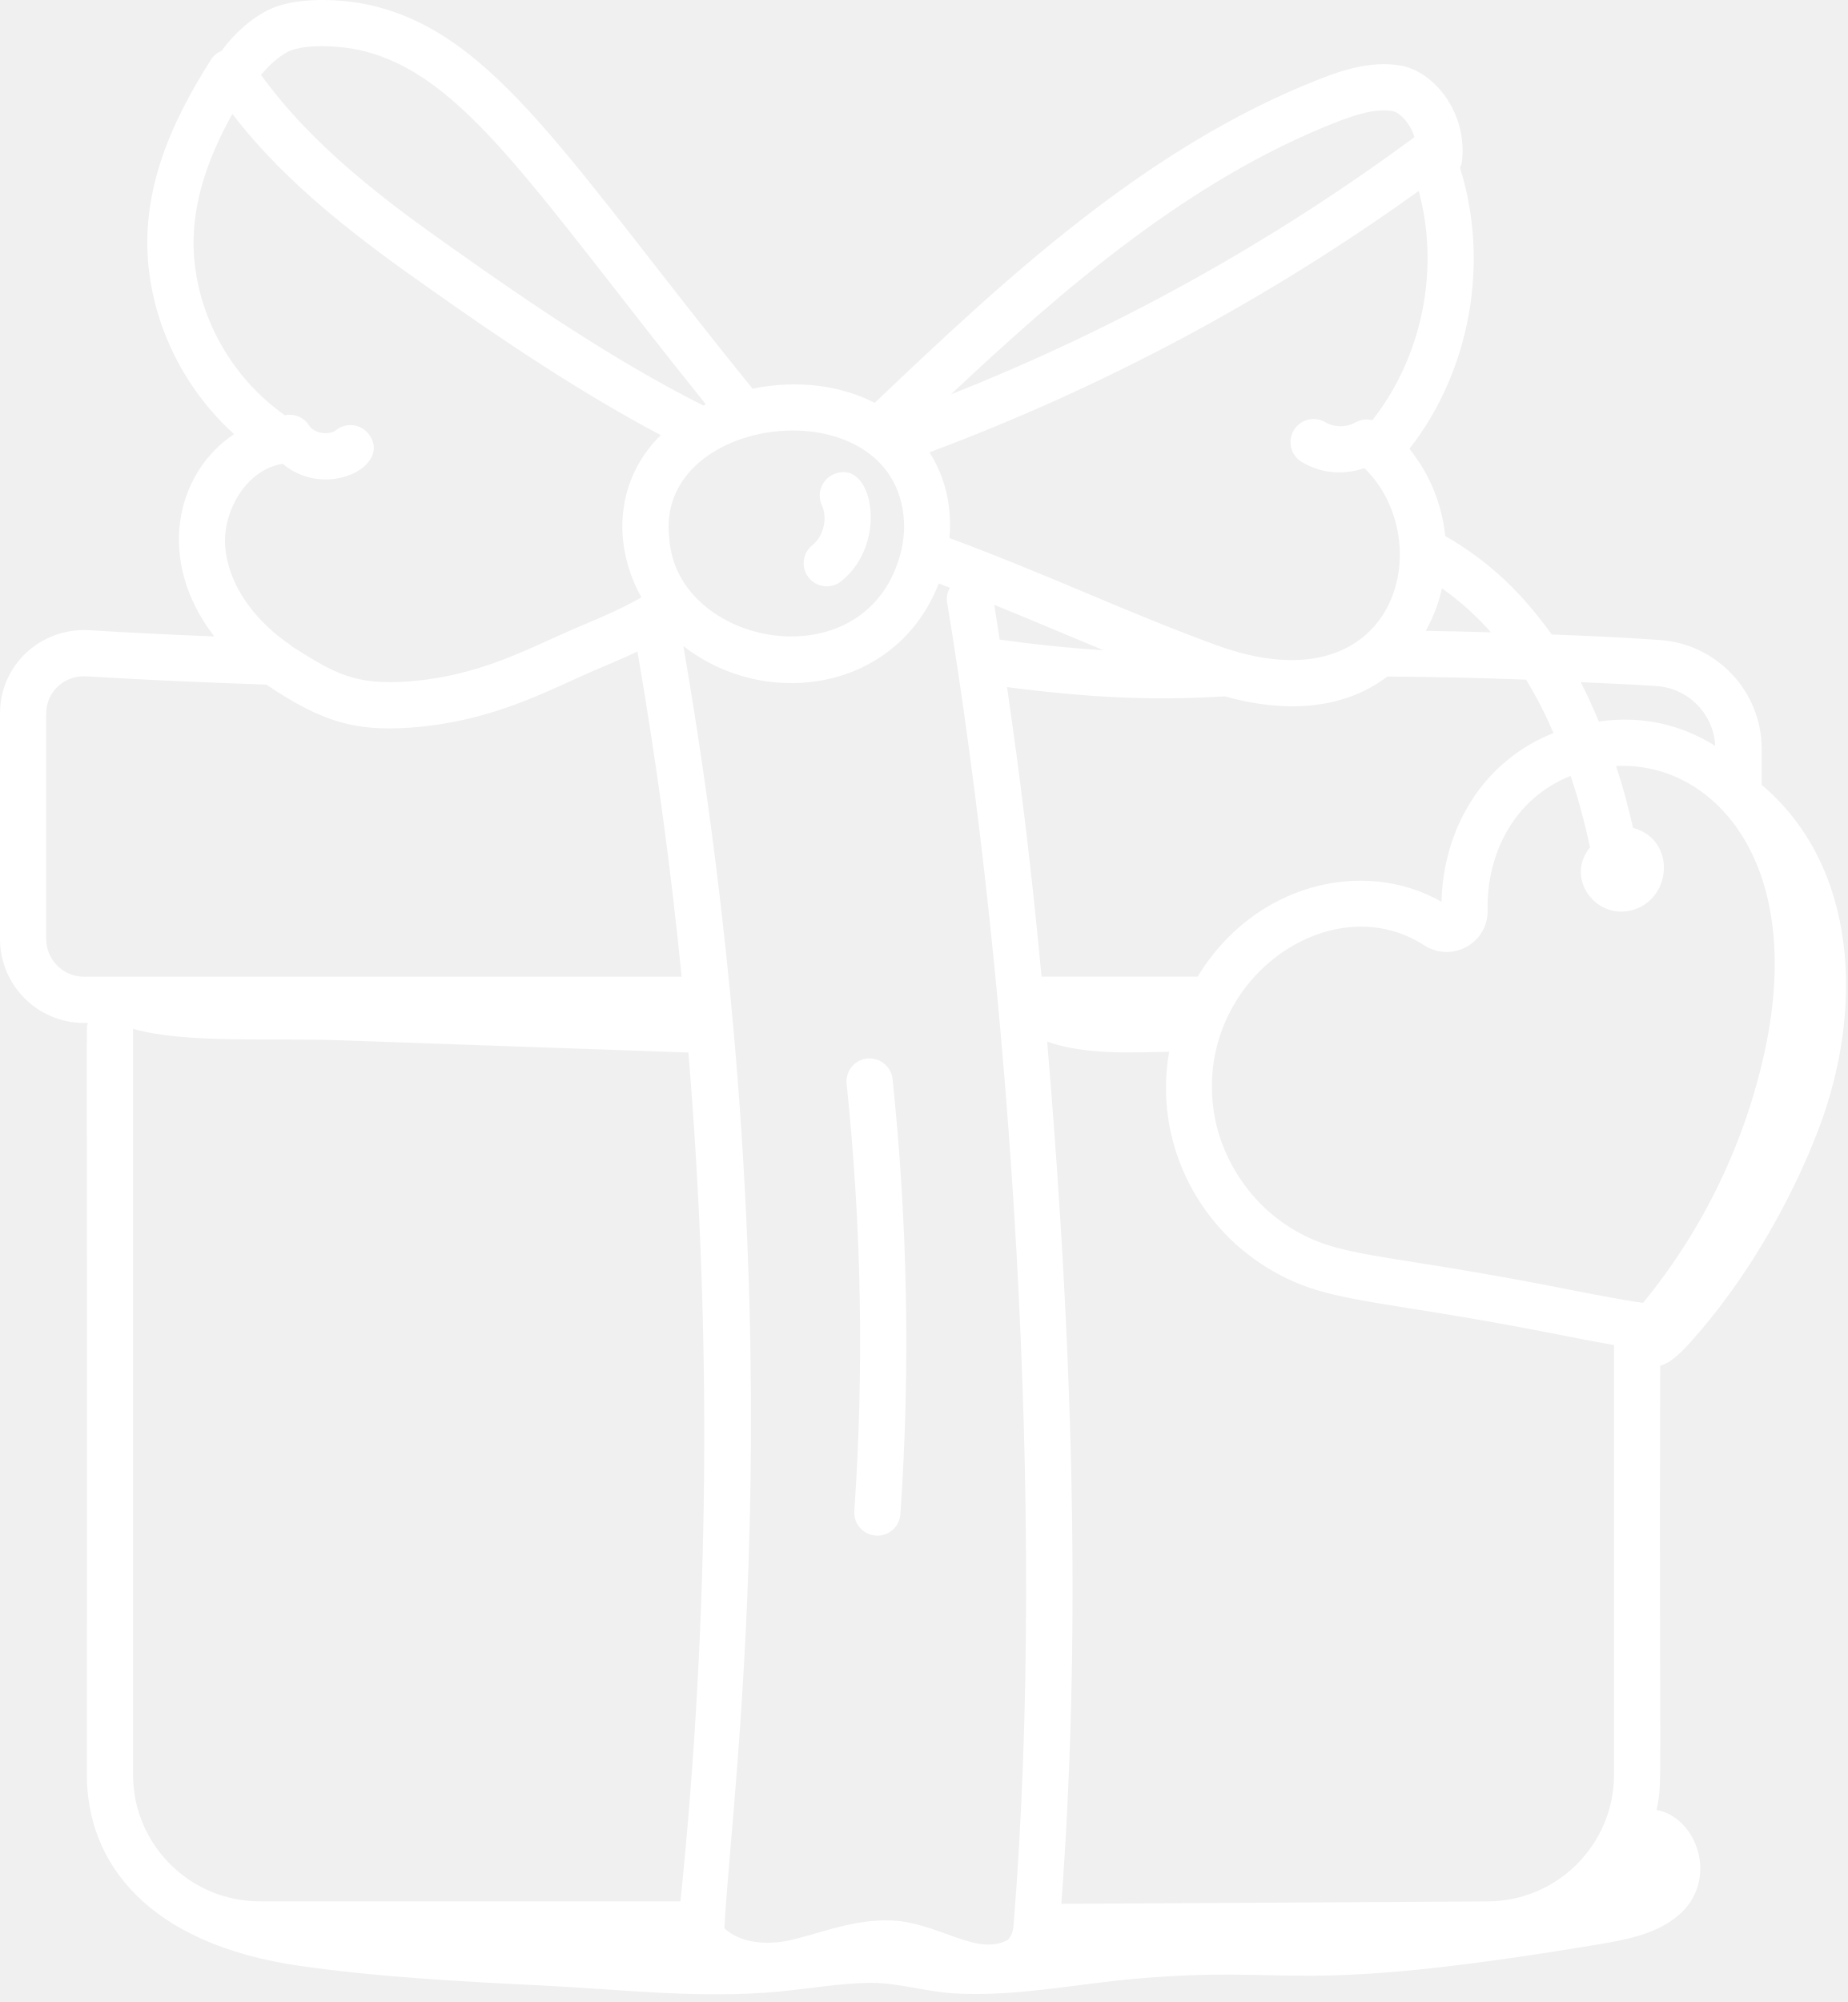
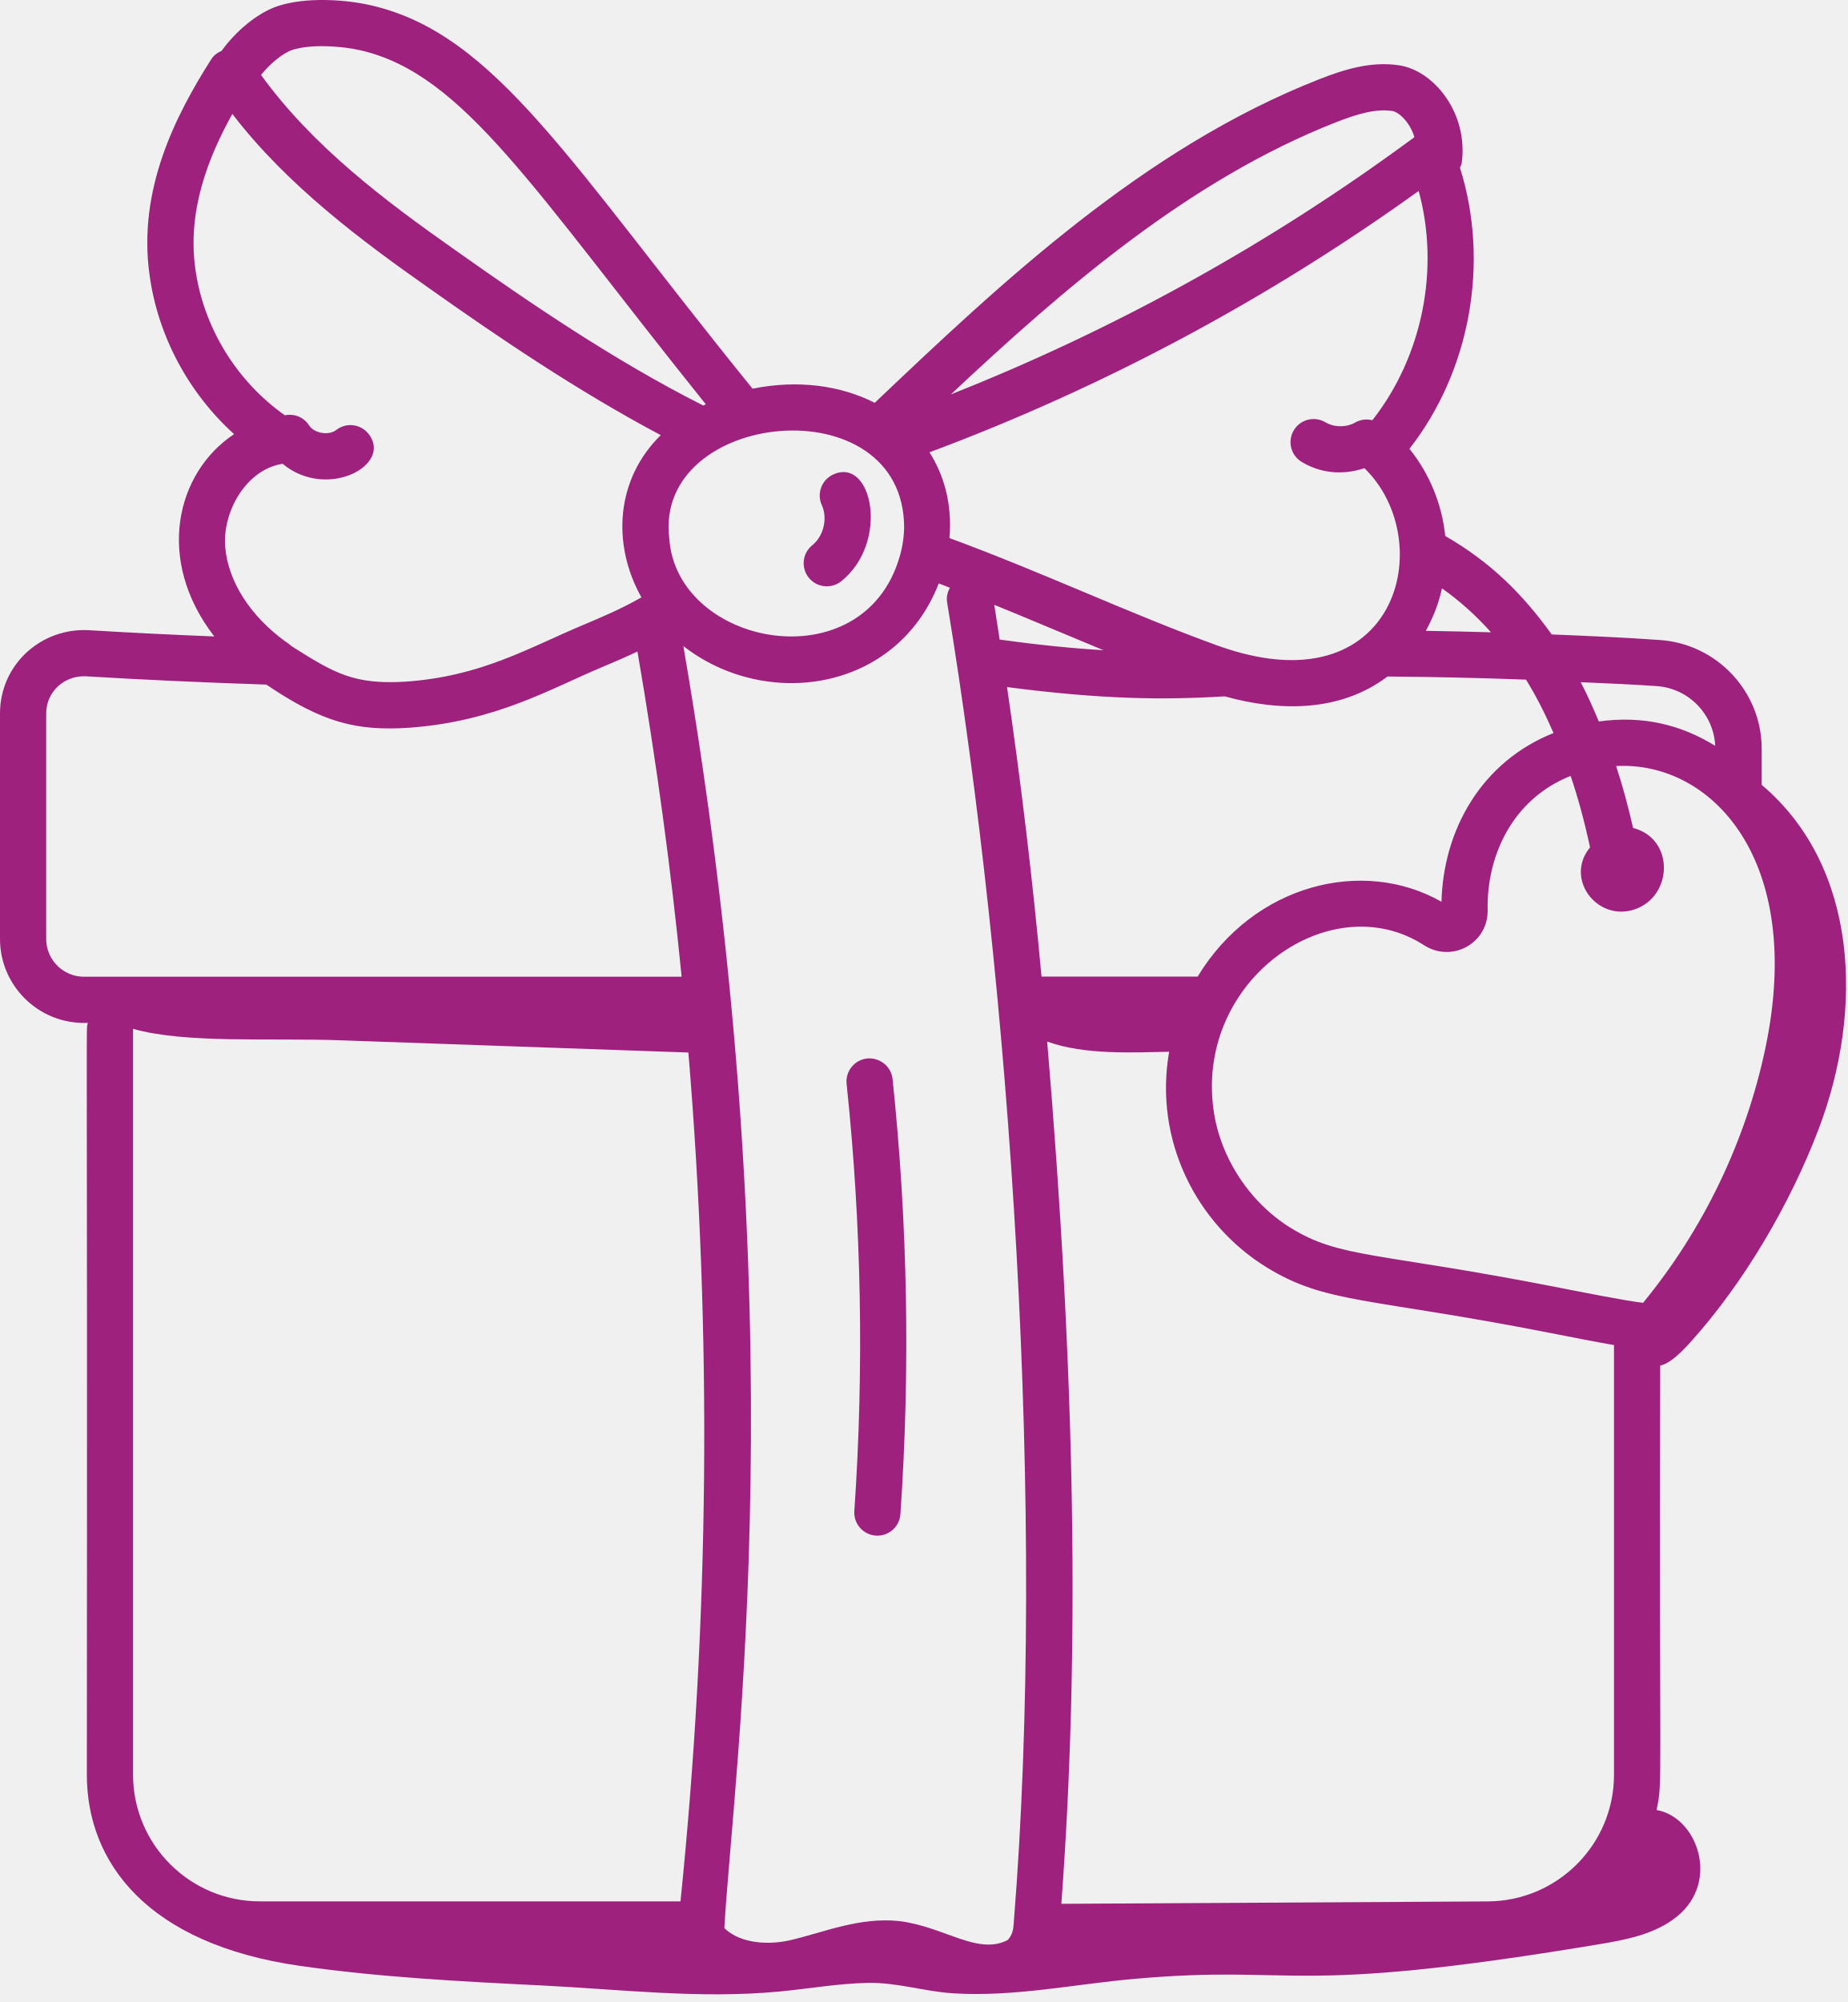
<svg xmlns="http://www.w3.org/2000/svg" width="60" height="65" viewBox="0 0 60 65" fill="none">
-   <path d="M53.91 44.339C54.166 44.279 54.458 44.059 54.889 43.581C56.632 41.651 58.135 39.078 59.055 36.656C60.529 32.78 60.343 28.135 57.205 25.482V24.309C57.205 22.454 55.749 20.903 53.894 20.779C52.742 20.698 51.57 20.646 50.387 20.599C49.457 19.308 48.429 18.267 46.93 17.402C46.823 16.373 46.421 15.38 45.767 14.572C47.747 12.041 48.376 8.513 47.408 5.448C47.429 5.393 47.458 5.342 47.466 5.281C47.68 3.677 46.566 2.289 45.429 2.12C44.519 1.982 43.644 2.256 42.837 2.573C37.137 4.807 32.499 9.191 28.404 13.078C27.306 12.52 25.923 12.319 24.437 12.62C18.5 5.302 16.109 1.118 12.062 0.176C11.196 -0.025 9.923 -0.097 9.03 0.194C8.375 0.407 7.667 0.999 7.194 1.652C7.058 1.711 6.939 1.798 6.856 1.93C5.718 3.723 4.461 6.142 4.858 8.943C5.132 10.919 6.129 12.765 7.601 14.095C5.712 15.349 5.039 18.182 6.958 20.664C5.544 20.607 4.202 20.541 2.908 20.462C1.348 20.365 0 21.569 0 23.165V30.486C0 31.989 1.223 33.212 2.726 33.212H2.855C2.781 33.517 2.843 31.553 2.82 57.62C2.82 60.476 4.787 63.12 9.744 63.828C12.345 64.199 14.971 64.333 17.592 64.463C20.159 64.59 22.738 64.905 25.308 64.66C26.265 64.569 27.218 64.399 28.181 64.379C29.129 64.36 30.015 64.66 30.959 64.719C32.931 64.841 34.882 64.422 36.837 64.249C42.241 63.77 41.696 64.824 51.849 63.138C52.772 62.985 53.74 62.811 54.463 62.218C55.868 61.068 55.097 58.987 53.792 58.767C54.001 57.763 53.869 58.322 53.91 44.339ZM30.482 18.943C30.604 18.988 30.723 19.036 30.845 19.082C30.768 19.223 30.726 19.384 30.754 19.555C32.81 32.008 33.986 49.105 32.919 62.423C32.905 62.667 32.871 62.817 32.725 62.986C31.756 63.498 30.652 62.549 29.203 62.373C27.892 62.233 26.717 62.753 25.627 63.001C24.96 63.147 24.051 63.115 23.521 62.602C23.805 57.552 25.948 42.822 22.19 20.976C24.862 23.061 29.113 22.468 30.482 18.943ZM45.053 21.965C46.565 21.976 48.073 22.011 49.553 22.066C49.884 22.604 50.179 23.185 50.446 23.799C48.092 24.738 46.866 26.956 46.808 29.278C44.262 27.828 40.712 28.704 38.89 31.707H33.82C33.532 28.575 33.158 25.428 32.7 22.308C35.77 22.707 37.759 22.732 39.769 22.609C41.599 23.118 43.545 23.107 45.053 21.965ZM51.001 25.192C51.244 25.908 51.452 26.677 51.632 27.512C50.794 28.527 51.86 29.93 53.073 29.528C54.324 29.11 54.389 27.235 53.029 26.881C52.867 26.17 52.685 25.5 52.477 24.871C55.568 24.707 58.61 27.905 57.328 34.019C56.691 37.049 55.318 39.907 53.353 42.3C52.767 42.232 51.271 41.933 50.653 41.812C44.709 40.642 43.535 40.867 41.913 39.868C40.569 39.04 39.607 37.562 39.402 36.007C38.839 31.789 43.229 28.734 46.247 30.693C47.159 31.27 48.328 30.621 48.307 29.542C48.27 27.776 49.121 25.939 51.001 25.192ZM34.464 61.812C35.07 53.66 34.922 44.698 34.004 33.817C35.225 34.262 36.841 34.168 37.964 34.148C37.462 37.023 38.851 39.743 41.126 41.145C43.064 42.339 44.411 42.115 50.364 43.283C51.137 43.435 51.829 43.571 52.41 43.671V57.621C52.41 59.889 50.565 61.734 48.293 61.734L34.464 61.812ZM32.46 20.766C32.402 20.39 32.346 20.012 32.285 19.637C33.295 20.047 33.577 20.175 35.832 21.111C34.786 21.048 33.681 20.934 32.46 20.766ZM11.027 33.775C14.803 33.908 18.578 34.041 22.353 34.173C23.116 43.312 23.033 52.567 22.097 61.732H8.434C6.165 61.732 4.32 59.887 4.32 57.62V33.404C6.03 33.887 8.766 33.695 11.027 33.775ZM55.696 24.216C54.588 23.531 53.356 23.226 51.916 23.424C51.733 22.986 51.542 22.557 51.328 22.149C52.152 22.187 52.981 22.218 53.791 22.276C54.833 22.345 55.648 23.19 55.696 24.216ZM48.415 20.529C47.713 20.509 47.009 20.493 46.3 20.482C46.601 19.917 46.723 19.54 46.823 19.103C47.398 19.506 47.932 19.988 48.415 20.529ZM44.563 13.644C44.381 13.598 44.182 13.617 44.005 13.718C43.719 13.882 43.322 13.879 43.038 13.711C42.681 13.498 42.221 13.617 42.011 13.972C41.799 14.328 41.916 14.789 42.273 15C42.871 15.357 43.571 15.442 44.306 15.201C46.739 17.563 45.384 23.082 39.516 20.953C36.657 19.915 33.927 18.611 30.831 17.47C30.92 16.398 30.677 15.474 30.183 14.685C35.836 12.575 41.17 9.719 46.067 6.2C46.76 8.734 46.188 11.578 44.563 13.644ZM43.384 3.969C44.093 3.692 44.674 3.526 45.208 3.603C45.418 3.635 45.782 3.962 45.928 4.453C41.291 7.882 36.235 10.683 30.878 12.804C34.515 9.391 38.6 5.845 43.384 3.969ZM29.359 17.127C29.351 17.464 29.3 17.787 29.208 18.091C28.015 22.159 21.961 20.986 21.732 17.475C21.226 13.307 29.35 12.473 29.359 17.127ZM9.495 1.62C10.077 1.43 11.078 1.487 11.722 1.637C15.07 2.416 17.318 6.155 22.919 13.127C22.892 13.141 22.863 13.152 22.836 13.166C19.934 11.703 17.167 9.808 14.792 8.128C12.506 6.521 10.158 4.757 8.476 2.433C8.766 2.073 9.182 1.722 9.495 1.62ZM9.177 15.059C10.61 16.251 12.757 15.103 11.971 14.091C11.715 13.764 11.244 13.705 10.918 13.961C10.677 14.148 10.205 14.074 10.034 13.809C9.861 13.539 9.546 13.421 9.249 13.483C7.689 12.384 6.607 10.638 6.344 8.735C6.078 6.862 6.75 5.127 7.545 3.699C9.32 6.017 11.75 7.823 13.928 9.354C16.153 10.928 18.727 12.68 21.456 14.128C19.995 15.559 19.861 17.672 20.828 19.395C20.22 19.745 19.601 20.011 18.952 20.284C17.125 21.051 15.64 21.955 13.182 22.131C11.523 22.233 10.882 21.875 9.543 21.027C9.424 20.961 9.405 20.906 9.269 20.83C8.124 19.996 7.413 18.885 7.314 17.774C7.212 16.631 7.986 15.241 9.177 15.059ZM1.5 23.165C1.5 22.45 2.101 21.914 2.812 21.959C4.638 22.07 6.546 22.157 8.649 22.227C10.491 23.475 11.583 23.737 13.283 23.628C16.089 23.427 17.872 22.364 19.533 21.667C19.916 21.506 20.306 21.34 20.699 21.154C21.313 24.71 21.792 28.254 22.134 31.712H2.726C2.05 31.712 1.5 31.162 1.5 30.486V23.165Z" fill="white" />
-   <path d="M27.742 49.058C27.714 49.471 28.025 49.829 28.439 49.857C28.456 49.858 28.474 49.859 28.491 49.859C28.882 49.859 29.211 49.556 29.238 49.16C29.561 44.468 29.475 39.714 28.983 35.033C28.939 34.621 28.567 34.33 28.159 34.366C27.747 34.409 27.448 34.778 27.491 35.191C27.975 39.785 28.059 44.451 27.742 49.058Z" fill="white" />
-   <path d="M27.315 18.873C28.895 17.609 28.324 14.823 27.055 15.406C26.679 15.579 26.514 16.024 26.686 16.401C26.882 16.826 26.743 17.409 26.378 17.701C26.055 17.959 26.002 18.432 26.261 18.755C26.518 19.077 26.989 19.132 27.315 18.873Z" fill="white" />
+   <path d="M53.91 44.339C54.166 44.279 54.458 44.059 54.889 43.581C56.632 41.651 58.135 39.078 59.055 36.656C60.529 32.78 60.343 28.135 57.205 25.482V24.309C57.205 22.454 55.749 20.903 53.894 20.779C52.742 20.698 51.57 20.646 50.387 20.599C49.457 19.308 48.429 18.267 46.93 17.402C46.823 16.373 46.421 15.38 45.767 14.572C47.747 12.041 48.376 8.513 47.408 5.448C47.429 5.393 47.458 5.342 47.466 5.281C47.68 3.677 46.566 2.289 45.429 2.12C44.519 1.982 43.644 2.256 42.837 2.573C37.137 4.807 32.499 9.191 28.404 13.078C27.306 12.52 25.923 12.319 24.437 12.62C18.5 5.302 16.109 1.118 12.062 0.176C11.196 -0.025 9.923 -0.097 9.03 0.194C8.375 0.407 7.667 0.999 7.194 1.652C7.058 1.711 6.939 1.798 6.856 1.93C5.718 3.723 4.461 6.142 4.858 8.943C5.132 10.919 6.129 12.765 7.601 14.095C5.712 15.349 5.039 18.182 6.958 20.664C5.544 20.607 4.202 20.541 2.908 20.462C1.348 20.365 0 21.569 0 23.165V30.486C0 31.989 1.223 33.212 2.726 33.212H2.855C2.781 33.517 2.843 31.553 2.82 57.62C2.82 60.476 4.787 63.12 9.744 63.828C12.345 64.199 14.971 64.333 17.592 64.463C20.159 64.59 22.738 64.905 25.308 64.66C26.265 64.569 27.218 64.399 28.181 64.379C29.129 64.36 30.015 64.66 30.959 64.719C32.931 64.841 34.882 64.422 36.837 64.249C42.241 63.77 41.696 64.824 51.849 63.138C52.772 62.985 53.74 62.811 54.463 62.218C55.868 61.068 55.097 58.987 53.792 58.767C54.001 57.763 53.869 58.322 53.91 44.339ZM30.482 18.943C30.604 18.988 30.723 19.036 30.845 19.082C30.768 19.223 30.726 19.384 30.754 19.555C32.81 32.008 33.986 49.105 32.919 62.423C32.905 62.667 32.871 62.817 32.725 62.986C31.756 63.498 30.652 62.549 29.203 62.373C27.892 62.233 26.717 62.753 25.627 63.001C24.96 63.147 24.051 63.115 23.521 62.602C23.805 57.552 25.948 42.822 22.19 20.976C24.862 23.061 29.113 22.468 30.482 18.943ZM45.053 21.965C46.565 21.976 48.073 22.011 49.553 22.066C49.884 22.604 50.179 23.185 50.446 23.799C48.092 24.738 46.866 26.956 46.808 29.278C44.262 27.828 40.712 28.704 38.89 31.707H33.82C33.532 28.575 33.158 25.428 32.7 22.308C35.77 22.707 37.759 22.732 39.769 22.609C41.599 23.118 43.545 23.107 45.053 21.965ZM51.001 25.192C51.244 25.908 51.452 26.677 51.632 27.512C50.794 28.527 51.86 29.93 53.073 29.528C54.324 29.11 54.389 27.235 53.029 26.881C52.867 26.17 52.685 25.5 52.477 24.871C55.568 24.707 58.61 27.905 57.328 34.019C56.691 37.049 55.318 39.907 53.353 42.3C52.767 42.232 51.271 41.933 50.653 41.812C44.709 40.642 43.535 40.867 41.913 39.868C40.569 39.04 39.607 37.562 39.402 36.007C38.839 31.789 43.229 28.734 46.247 30.693C47.159 31.27 48.328 30.621 48.307 29.542C48.27 27.776 49.121 25.939 51.001 25.192ZM34.464 61.812C35.07 53.66 34.922 44.698 34.004 33.817C35.225 34.262 36.841 34.168 37.964 34.148C37.462 37.023 38.851 39.743 41.126 41.145C43.064 42.339 44.411 42.115 50.364 43.283C51.137 43.435 51.829 43.571 52.41 43.671V57.621C52.41 59.889 50.565 61.734 48.293 61.734L34.464 61.812ZM32.46 20.766C32.402 20.39 32.346 20.012 32.285 19.637C33.295 20.047 33.577 20.175 35.832 21.111C34.786 21.048 33.681 20.934 32.46 20.766ZM11.027 33.775C14.803 33.908 18.578 34.041 22.353 34.173C23.116 43.312 23.033 52.567 22.097 61.732H8.434C6.165 61.732 4.32 59.887 4.32 57.62V33.404C6.03 33.887 8.766 33.695 11.027 33.775ZM55.696 24.216C54.588 23.531 53.356 23.226 51.916 23.424C51.733 22.986 51.542 22.557 51.328 22.149C52.152 22.187 52.981 22.218 53.791 22.276C54.833 22.345 55.648 23.19 55.696 24.216ZM48.415 20.529C47.713 20.509 47.009 20.493 46.3 20.482C46.601 19.917 46.723 19.54 46.823 19.103C47.398 19.506 47.932 19.988 48.415 20.529ZM44.563 13.644C44.381 13.598 44.182 13.617 44.005 13.718C43.719 13.882 43.322 13.879 43.038 13.711C42.681 13.498 42.221 13.617 42.011 13.972C41.799 14.328 41.916 14.789 42.273 15C42.871 15.357 43.571 15.442 44.306 15.201C46.739 17.563 45.384 23.082 39.516 20.953C36.657 19.915 33.927 18.611 30.831 17.47C30.92 16.398 30.677 15.474 30.183 14.685C35.836 12.575 41.17 9.719 46.067 6.2C46.76 8.734 46.188 11.578 44.563 13.644ZM43.384 3.969C44.093 3.692 44.674 3.526 45.208 3.603C45.418 3.635 45.782 3.962 45.928 4.453C41.291 7.882 36.235 10.683 30.878 12.804C34.515 9.391 38.6 5.845 43.384 3.969ZM29.359 17.127C29.351 17.464 29.3 17.787 29.208 18.091C28.015 22.159 21.961 20.986 21.732 17.475C21.226 13.307 29.35 12.473 29.359 17.127ZM9.495 1.62C10.077 1.43 11.078 1.487 11.722 1.637C15.07 2.416 17.318 6.155 22.919 13.127C22.892 13.141 22.863 13.152 22.836 13.166C19.934 11.703 17.167 9.808 14.792 8.128C12.506 6.521 10.158 4.757 8.476 2.433C8.766 2.073 9.182 1.722 9.495 1.62ZM9.177 15.059C10.61 16.251 12.757 15.103 11.971 14.091C11.715 13.764 11.244 13.705 10.918 13.961C10.677 14.148 10.205 14.074 10.034 13.809C9.861 13.539 9.546 13.421 9.249 13.483C7.689 12.384 6.607 10.638 6.344 8.735C6.078 6.862 6.75 5.127 7.545 3.699C9.32 6.017 11.75 7.823 13.928 9.354C16.153 10.928 18.727 12.68 21.456 14.128C19.995 15.559 19.861 17.672 20.828 19.395C20.22 19.745 19.601 20.011 18.952 20.284C17.125 21.051 15.64 21.955 13.182 22.131C11.523 22.233 10.882 21.875 9.543 21.027C9.424 20.961 9.405 20.906 9.269 20.83C8.124 19.996 7.413 18.885 7.314 17.774C7.212 16.631 7.986 15.241 9.177 15.059ZM1.5 23.165C1.5 22.45 2.101 21.914 2.812 21.959C4.638 22.07 6.546 22.157 8.649 22.227C10.491 23.475 11.583 23.737 13.283 23.628C16.089 23.427 17.872 22.364 19.533 21.667C19.916 21.506 20.306 21.34 20.699 21.154C21.313 24.71 21.792 28.254 22.134 31.712H2.726C2.05 31.712 1.5 31.162 1.5 30.486V23.165Z" fill="#9F217E" />
+   <path d="M27.742 49.058C27.714 49.471 28.025 49.829 28.439 49.857C28.456 49.858 28.474 49.859 28.491 49.859C28.882 49.859 29.211 49.556 29.238 49.16C29.561 44.468 29.475 39.714 28.983 35.033C28.939 34.621 28.567 34.33 28.159 34.366C27.747 34.409 27.448 34.778 27.491 35.191C27.975 39.785 28.059 44.451 27.742 49.058Z" fill="#9F217E" />
+   <path d="M27.315 18.873C28.895 17.609 28.324 14.823 27.055 15.406C26.679 15.579 26.514 16.024 26.686 16.401C26.882 16.826 26.743 17.409 26.378 17.701C26.055 17.959 26.002 18.432 26.261 18.755C26.518 19.077 26.989 19.132 27.315 18.873Z" fill="#9F217E" />
</svg>
